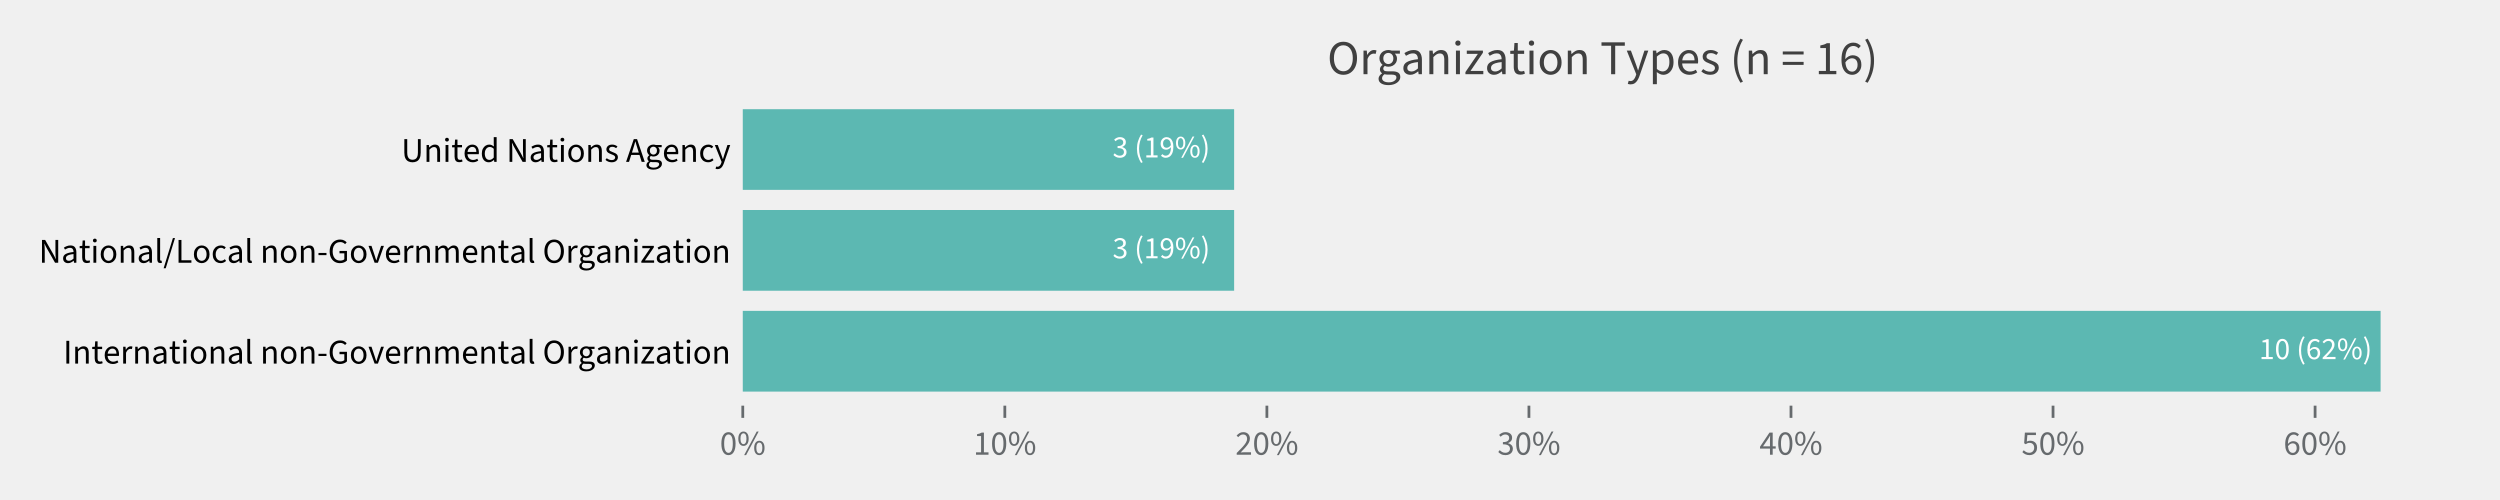
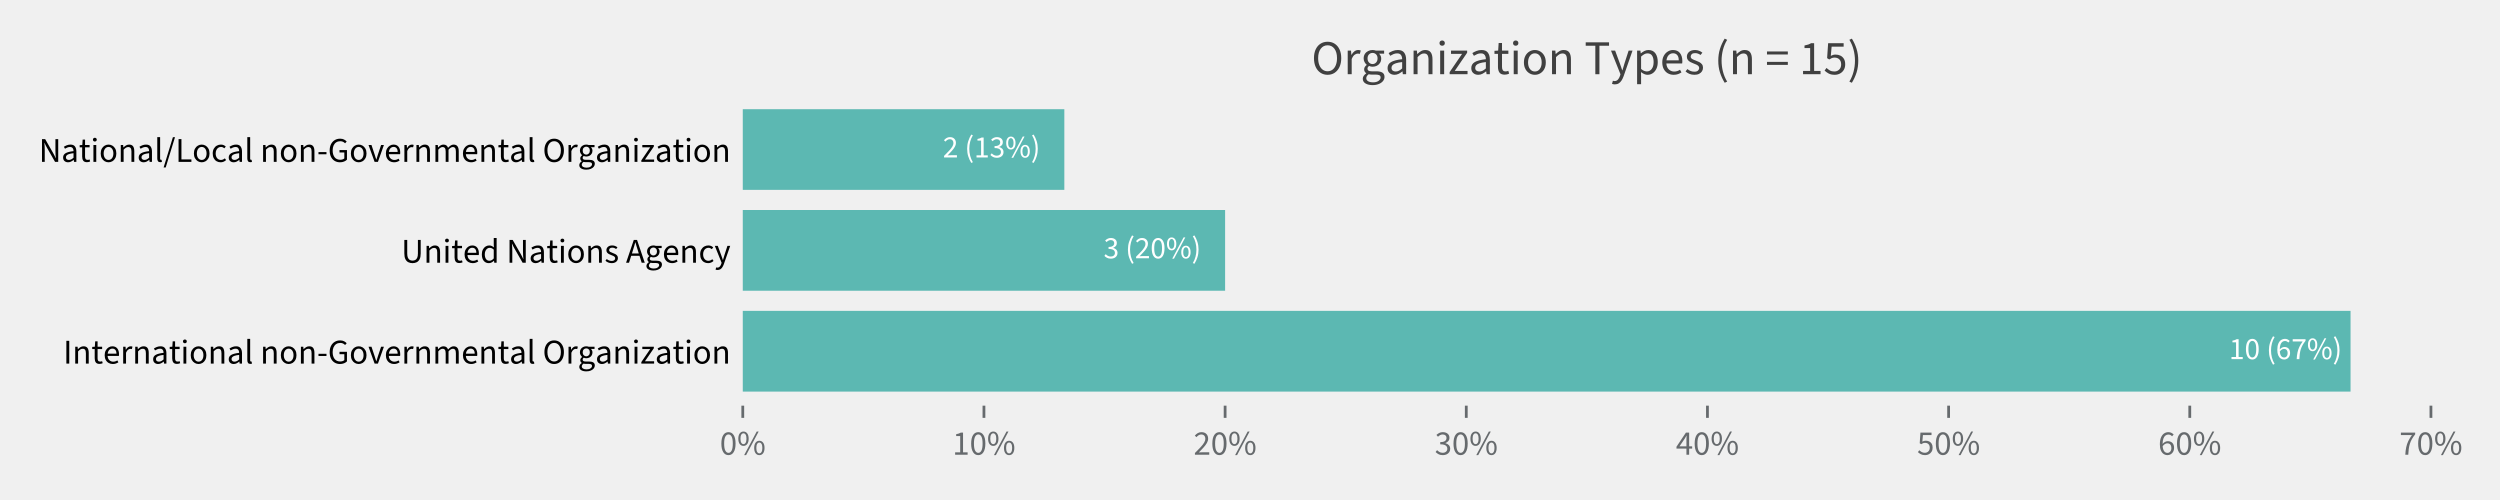
<svg xmlns="http://www.w3.org/2000/svg" xmlns:xlink="http://www.w3.org/1999/xlink" width="720pt" height="144pt" viewBox="0 0 720 144" version="1.1">
  <defs>
    <style type="text/css">*{stroke-linejoin: round; stroke-linecap: butt}</style>
  </defs>
  <g id="figure_1">
    <g id="patch_1">
      <path d="M 0 144  L 720 144  L 720 0  L 0 0  L 0 144  z " style="fill: none" />
    </g>
    <g id="axes_1">
      <g id="patch_2">
-         <path d="M 213.92 116.84  L 709.2 116.84  L 709.2 27.375  L 213.92 27.375  L 213.92 116.84  z " style="fill: none" />
+         <path d="M 213.92 116.84  L 700.11 116.84  L 700.11 27.375  L 213.92 27.375  L 213.92 116.84  z " style="fill: none" />
      </g>
      <g id="patch_3">
-         <path d="M 213.92 31.442  L 355.429 31.442  L 355.429 54.679  L 213.92 54.679  z " clip-path="url(#p16c969f33a)" style="fill: #5cb8b2" />
+         <path d="M 213.92 31.442  L 306.528 31.442  L 306.528 54.679  L 213.92 54.679  z " clip-path="url(#pbee7201703)" style="fill: #5cb8b2" />
      </g>
      <g id="patch_4">
-         <path d="M 213.92 60.489  L 355.429 60.489  L 355.429 83.726  L 213.92 83.726  z " clip-path="url(#p16c969f33a)" style="fill: #5cb8b2" />
+         <path d="M 213.92 60.489  L 352.831 60.489  L 352.831 83.726  L 213.92 83.726  z " clip-path="url(#pbee7201703)" style="fill: #5cb8b2" />
      </g>
      <g id="patch_5">
-         <path d="M 213.92 89.536  L 685.615 89.536  L 685.615 112.773  L 213.92 112.773  z " clip-path="url(#p16c969f33a)" style="fill: #5cb8b2" />
+         <path d="M 213.92 89.536  L 676.958 89.536  L 676.958 112.773  L 213.92 112.773  z " clip-path="url(#pbee7201703)" style="fill: #5cb8b2" />
      </g>
      <g id="matplotlib.axis_1">
        <g id="xtick_1">
          <g id="line2d_1">
            <defs>
-               <path id="md261f509ed" d="M 0 0  L 0 3.5  " style="stroke: #666a6d; stroke-width: 0.8" />
+               <path id="m6c5432ff3a" d="M 0 0  L 0 3.5  " style="stroke: #666a6d; stroke-width: 0.8" />
            </defs>
            <g>
-               <use xlink:href="#md261f509ed" x="213.92" y="116.84" style="fill: #666a6d; stroke: #666a6d; stroke-width: 0.8" />
+               <use xlink:href="#m6c5432ff3a" x="213.92" y="116.84" style="fill: #666a6d; stroke: #666a6d; stroke-width: 0.8" />
            </g>
          </g>
          <g id="text_1">
            <g style="fill: #666a6d" transform="translate(207.3145 130.9603) scale(0.1 -0.1)">
              <defs>
                <path id="SourceSans3-Regular-30" d="M 1594 -77  Q 979 -77 630 476  Q 282 1030 282 2054  Q 282 3085 630 3622  Q 979 4160 1594 4160  Q 2202 4160 2550 3622  Q 2899 3085 2899 2054  Q 2899 1030 2550 476  Q 2202 -77 1594 -77  z M 1594 346  Q 1952 346 2169 752  Q 2387 1158 2387 2054  Q 2387 2950 2169 3344  Q 1952 3738 1594 3738  Q 1235 3738 1014 3344  Q 794 2950 794 2054  Q 794 1158 1014 752  Q 1235 346 1594 346  z " transform="scale(0.015625)" />
                <path id="SourceSans3-Regular-25" d="M 1178 1625  Q 749 1625 486 1970  Q 224 2316 224 2956  Q 224 3584 486 3929  Q 749 4275 1178 4275  Q 1606 4275 1868 3929  Q 2131 3584 2131 2956  Q 2131 2316 1868 1970  Q 1606 1625 1178 1625  z M 1178 1952  Q 1421 1952 1574 2204  Q 1728 2457 1728 2956  Q 1728 3456 1574 3702  Q 1421 3948 1178 3948  Q 928 3948 774 3702  Q 621 3456 621 2956  Q 621 2457 774 2204  Q 928 1952 1178 1952  z M 1299 -77  L 3616 4275  L 3974 4275  L 1658 -77  L 1299 -77  z M 4102 -77  Q 3674 -77 3411 268  Q 3149 614 3149 1254  Q 3149 1882 3411 2227  Q 3674 2573 4102 2573  Q 4531 2573 4793 2227  Q 5056 1882 5056 1254  Q 5056 614 4793 268  Q 4531 -77 4102 -77  z M 4102 250  Q 4346 250 4499 502  Q 4653 755 4653 1254  Q 4653 1754 4499 2000  Q 4346 2246 4102 2246  Q 3853 2246 3699 2000  Q 3546 1754 3546 1254  Q 3546 755 3699 502  Q 3853 250 4102 250  z " transform="scale(0.015625)" />
              </defs>
              <use xlink:href="#SourceSans3-Regular-30" />
              <use xlink:href="#SourceSans3-Regular-25" transform="translate(49.7 0)" />
            </g>
          </g>
        </g>
        <g id="xtick_2">
          <g id="line2d_2">
            <g>
-               <use xlink:href="#md261f509ed" x="289.391" y="116.84" style="fill: #666a6d; stroke: #666a6d; stroke-width: 0.8" />
+               <use xlink:href="#m6c5432ff3a" x="283.376" y="116.84" style="fill: #666a6d; stroke: #666a6d; stroke-width: 0.8" />
            </g>
          </g>
          <g id="text_2">
-             <g style="fill: #666a6d" transform="translate(280.3006 130.9603) scale(0.1 -0.1)">
+             <g style="fill: #666a6d" transform="translate(274.2851 130.9603) scale(0.1 -0.1)">
              <defs>
                <path id="SourceSans3-Regular-31" d="M 506 0  L 506 435  L 1440 435  L 1440 3443  L 698 3443  L 698 3782  Q 979 3834 1187 3907  Q 1395 3981 1562 4083  L 1965 4083  L 1965 435  L 2810 435  L 2810 0  L 506 0  z " transform="scale(0.015625)" />
              </defs>
              <use xlink:href="#SourceSans3-Regular-31" />
              <use xlink:href="#SourceSans3-Regular-30" transform="translate(49.7 0)" />
              <use xlink:href="#SourceSans3-Regular-25" transform="translate(99.39999 0)" />
            </g>
          </g>
        </g>
        <g id="xtick_3">
          <g id="line2d_3">
            <g>
-               <use xlink:href="#md261f509ed" x="364.862" y="116.84" style="fill: #666a6d; stroke: #666a6d; stroke-width: 0.8" />
+               <use xlink:href="#m6c5432ff3a" x="352.831" y="116.84" style="fill: #666a6d; stroke: #666a6d; stroke-width: 0.8" />
            </g>
          </g>
          <g id="text_3">
-             <g style="fill: #666a6d" transform="translate(355.7719 130.9603) scale(0.1 -0.1)">
+             <g style="fill: #666a6d" transform="translate(343.7408 130.9603) scale(0.1 -0.1)">
              <defs>
                <path id="SourceSans3-Regular-32" d="M 256 0  L 256 320  Q 870 922 1299 1386  Q 1728 1850 1952 2227  Q 2176 2605 2176 2931  Q 2176 3283 1984 3507  Q 1792 3731 1402 3731  Q 1146 3731 928 3587  Q 710 3443 531 3238  L 237 3526  Q 493 3814 784 3987  Q 1075 4160 1466 4160  Q 2035 4160 2361 3830  Q 2688 3501 2688 2963  Q 2688 2566 2467 2176  Q 2246 1786 1862 1357  Q 1478 928 979 416  Q 1146 429 1325 441  Q 1504 454 1664 454  L 2893 454  L 2893 0  L 256 0  z " transform="scale(0.015625)" />
              </defs>
              <use xlink:href="#SourceSans3-Regular-32" />
              <use xlink:href="#SourceSans3-Regular-30" transform="translate(49.7 0)" />
              <use xlink:href="#SourceSans3-Regular-25" transform="translate(99.39999 0)" />
            </g>
          </g>
        </g>
        <g id="xtick_4">
          <g id="line2d_4">
            <g>
-               <use xlink:href="#md261f509ed" x="440.334" y="116.84" style="fill: #666a6d; stroke: #666a6d; stroke-width: 0.8" />
+               <use xlink:href="#m6c5432ff3a" x="422.287" y="116.84" style="fill: #666a6d; stroke: #666a6d; stroke-width: 0.8" />
            </g>
          </g>
          <g id="text_4">
-             <g style="fill: #666a6d" transform="translate(431.2431 130.9603) scale(0.1 -0.1)">
+             <g style="fill: #666a6d" transform="translate(413.1965 130.9603) scale(0.1 -0.1)">
              <defs>
                <path id="SourceSans3-Regular-33" d="M 1510 -77  Q 1024 -77 697 99  Q 371 275 166 499  L 435 845  Q 621 653 870 505  Q 1120 358 1478 358  Q 1850 358 2086 563  Q 2323 768 2323 1107  Q 2323 1350 2198 1532  Q 2074 1715 1789 1817  Q 1504 1920 1018 1920  L 1018 2323  Q 1453 2323 1705 2425  Q 1958 2528 2067 2701  Q 2176 2874 2176 3085  Q 2176 3386 1987 3558  Q 1798 3731 1472 3731  Q 1216 3731 1001 3616  Q 787 3501 602 3315  L 320 3648  Q 557 3872 845 4016  Q 1133 4160 1491 4160  Q 2022 4160 2368 3888  Q 2714 3616 2714 3123  Q 2714 2752 2509 2515  Q 2304 2278 1971 2150  L 1971 2125  Q 2342 2042 2598 1776  Q 2854 1510 2854 1088  Q 2854 730 2675 467  Q 2496 205 2192 64  Q 1888 -77 1510 -77  z " transform="scale(0.015625)" />
              </defs>
              <use xlink:href="#SourceSans3-Regular-33" />
              <use xlink:href="#SourceSans3-Regular-30" transform="translate(49.7 0)" />
              <use xlink:href="#SourceSans3-Regular-25" transform="translate(99.39999 0)" />
            </g>
          </g>
        </g>
        <g id="xtick_5">
          <g id="line2d_5">
            <g>
-               <use xlink:href="#md261f509ed" x="515.805" y="116.84" style="fill: #666a6d; stroke: #666a6d; stroke-width: 0.8" />
+               <use xlink:href="#m6c5432ff3a" x="491.743" y="116.84" style="fill: #666a6d; stroke: #666a6d; stroke-width: 0.8" />
            </g>
          </g>
          <g id="text_5">
-             <g style="fill: #666a6d" transform="translate(506.7143 130.9603) scale(0.1 -0.1)">
+             <g style="fill: #666a6d" transform="translate(482.6522 130.9603) scale(0.1 -0.1)">
              <defs>
                <path id="SourceSans3-Regular-34" d="M 666 1549  L 1946 1549  L 1946 2733  Q 1946 2899 1958 3129  Q 1971 3360 1978 3520  L 1952 3520  Q 1875 3373 1792 3232  Q 1709 3091 1619 2944  L 666 1549  z M 1946 0  L 1946 1126  L 109 1126  L 109 1472  L 1856 4083  L 2445 4083  L 2445 1549  L 3002 1549  L 3002 1126  L 2445 1126  L 2445 0  L 1946 0  z " transform="scale(0.015625)" />
              </defs>
              <use xlink:href="#SourceSans3-Regular-34" />
              <use xlink:href="#SourceSans3-Regular-30" transform="translate(49.7 0)" />
              <use xlink:href="#SourceSans3-Regular-25" transform="translate(99.39999 0)" />
            </g>
          </g>
        </g>
        <g id="xtick_6">
          <g id="line2d_6">
            <g>
-               <use xlink:href="#md261f509ed" x="591.276" y="116.84" style="fill: #666a6d; stroke: #666a6d; stroke-width: 0.8" />
+               <use xlink:href="#m6c5432ff3a" x="561.199" y="116.84" style="fill: #666a6d; stroke: #666a6d; stroke-width: 0.8" />
            </g>
          </g>
          <g id="text_6">
-             <g style="fill: #666a6d" transform="translate(582.1856 130.9603) scale(0.1 -0.1)">
+             <g style="fill: #666a6d" transform="translate(552.1079 130.9603) scale(0.1 -0.1)">
              <defs>
                <path id="SourceSans3-Regular-35" d="M 1498 -77  Q 1011 -77 691 96  Q 371 269 160 480  L 416 826  Q 602 646 845 502  Q 1088 358 1446 358  Q 1824 358 2083 611  Q 2342 864 2342 1293  Q 2342 1715 2105 1952  Q 1869 2189 1472 2189  Q 1261 2189 1110 2125  Q 960 2061 774 1939  L 493 2118  L 627 4083  L 2669 4083  L 2669 3629  L 1088 3629  L 979 2419  Q 1126 2496 1273 2541  Q 1421 2586 1606 2586  Q 1958 2586 2243 2448  Q 2528 2310 2701 2028  Q 2874 1747 2874 1306  Q 2874 864 2678 553  Q 2483 243 2169 83  Q 1856 -77 1498 -77  z " transform="scale(0.015625)" />
              </defs>
              <use xlink:href="#SourceSans3-Regular-35" />
              <use xlink:href="#SourceSans3-Regular-30" transform="translate(49.7 0)" />
              <use xlink:href="#SourceSans3-Regular-25" transform="translate(99.39999 0)" />
            </g>
          </g>
        </g>
        <g id="xtick_7">
          <g id="line2d_7">
            <g>
-               <use xlink:href="#md261f509ed" x="666.747" y="116.84" style="fill: #666a6d; stroke: #666a6d; stroke-width: 0.8" />
+               <use xlink:href="#m6c5432ff3a" x="630.654" y="116.84" style="fill: #666a6d; stroke: #666a6d; stroke-width: 0.8" />
            </g>
          </g>
          <g id="text_7">
-             <g style="fill: #666a6d" transform="translate(657.6568 130.9603) scale(0.1 -0.1)">
+             <g style="fill: #666a6d" transform="translate(621.5637 130.9603) scale(0.1 -0.1)">
              <defs>
                <path id="SourceSans3-Regular-36" d="M 1670 2099  Q 1472 2099 1241 1971  Q 1011 1843 819 1562  Q 870 966 1097 652  Q 1325 339 1715 339  Q 2016 339 2221 585  Q 2426 832 2426 1235  Q 2426 1632 2237 1865  Q 2048 2099 1670 2099  z M 1715 -77  Q 1318 -77 998 140  Q 678 358 492 796  Q 307 1235 307 1888  Q 307 2707 528 3206  Q 749 3706 1104 3933  Q 1459 4160 1862 4160  Q 2195 4160 2435 4035  Q 2675 3910 2848 3725  L 2554 3398  Q 2432 3546 2253 3632  Q 2074 3718 1882 3718  Q 1594 3718 1357 3555  Q 1120 3392 969 3011  Q 819 2630 806 1984  Q 998 2221 1254 2358  Q 1510 2496 1760 2496  Q 2291 2496 2608 2179  Q 2925 1862 2925 1235  Q 2925 845 2758 550  Q 2592 256 2320 89  Q 2048 -77 1715 -77  z " transform="scale(0.015625)" />
              </defs>
              <use xlink:href="#SourceSans3-Regular-36" />
+               <use xlink:href="#SourceSans3-Regular-30" transform="translate(49.7 0)" />
+               <use xlink:href="#SourceSans3-Regular-25" transform="translate(99.39999 0)" />
+             </g>
+           </g>
+         </g>
+         <g id="xtick_8">
+           <g id="line2d_8">
+             <g>
+               <use xlink:href="#m6c5432ff3a" x="700.11" y="116.84" style="fill: #666a6d; stroke: #666a6d; stroke-width: 0.8" />
+             </g>
+           </g>
+           <g id="text_8">
+             <g style="fill: #666a6d" transform="translate(691.0194 130.9603) scale(0.1 -0.1)">
+               <defs>
+                 <path id="SourceSans3-Regular-37" d="M 1094 0  Q 1133 768 1261 1376  Q 1389 1984 1648 2525  Q 1907 3066 2323 3629  L 282 3629  L 282 4083  L 2912 4083  L 2912 3757  Q 2541 3290 2304 2867  Q 2067 2445 1932 2009  Q 1798 1574 1731 1084  Q 1664 595 1638 0  L 1094 0  z " transform="scale(0.015625)" />
+               </defs>
+               <use xlink:href="#SourceSans3-Regular-37" />
              <use xlink:href="#SourceSans3-Regular-30" transform="translate(49.7 0)" />
              <use xlink:href="#SourceSans3-Regular-25" transform="translate(99.39999 0)" />
            </g>
          </g>
        </g>
      </g>
      <g id="matplotlib.axis_2">
        <g id="ytick_1">
-           <g id="line2d_8" />
-           <g id="text_8">
-             <g transform="translate(115.5794 46.62058) scale(0.1 -0.1)">
-               <defs>
-                 <path id="SourceSans3-Regular-55" d="M 2067 -77  Q 1638 -77 1296 92  Q 954 262 755 652  Q 557 1043 557 1709  L 557 4198  L 1088 4198  L 1088 1696  Q 1088 1203 1219 915  Q 1350 627 1571 508  Q 1792 390 2067 390  Q 2349 390 2573 508  Q 2797 627 2928 915  Q 3059 1203 3059 1696  L 3059 4198  L 3571 4198  L 3571 1709  Q 3571 1043 3372 652  Q 3174 262 2835 92  Q 2496 -77 2067 -77  z " transform="scale(0.015625)" />
-                 <path id="SourceSans3-Regular-6e" d="M 525 0  L 525 3110  L 960 3110  L 1005 2662  L 1024 2662  Q 1248 2886 1497 3036  Q 1747 3187 2067 3187  Q 2560 3187 2787 2876  Q 3014 2566 3014 1971  L 3014 0  L 2490 0  L 2490 1901  Q 2490 2336 2349 2534  Q 2208 2733 1901 2733  Q 1664 2733 1475 2611  Q 1286 2490 1050 2253  L 1050 0  L 525 0  z " transform="scale(0.015625)" />
-                 <path id="SourceSans3-Regular-69" d="M 525 0  L 525 3110  L 1050 3110  L 1050 0  L 525 0  z M 787 3750  Q 634 3750 534 3843  Q 435 3936 435 4096  Q 435 4250 534 4346  Q 634 4442 787 4442  Q 941 4442 1040 4346  Q 1139 4250 1139 4096  Q 1139 3936 1040 3843  Q 941 3750 787 3750  z " transform="scale(0.015625)" />
-                 <path id="SourceSans3-Regular-74" d="M 1504 -58  Q 1005 -58 809 227  Q 614 512 614 979  L 614 2682  L 154 2682  L 154 3078  L 640 3110  L 704 4109  L 1146 4109  L 1146 3110  L 1984 3110  L 1984 2682  L 1146 2682  L 1146 966  Q 1146 685 1251 528  Q 1357 371 1626 371  Q 1709 371 1798 387  Q 1888 403 1978 448  L 2086 77  Q 1965 13 1814 -22  Q 1664 -58 1504 -58  z " transform="scale(0.015625)" />
-                 <path id="SourceSans3-Regular-65" d="M 1702 2758  Q 1510 2758 1328 2665  Q 1146 2573 1014 2368  Q 883 2163 838 1830  L 2458 1830  Q 2458 2285 2259 2521  Q 2061 2758 1702 2758  z M 1786 -77  Q 1370 -77 1027 115  Q 685 307 486 675  Q 288 1043 288 1555  Q 288 2061 489 2425  Q 691 2790 1014 2988  Q 1338 3187 1696 3187  Q 2298 3187 2614 2790  Q 2931 2394 2931 1728  Q 2931 1645 2924 1568  Q 2918 1491 2906 1414  L 826 1414  Q 864 890 1161 621  Q 1459 352 1850 352  Q 2074 352 2269 416  Q 2464 480 2624 589  L 2816 243  Q 2611 102 2358 12  Q 2106 -77 1786 -77  z " transform="scale(0.015625)" />
-                 <path id="SourceSans3-Regular-64" d="M 1587 -77  Q 1005 -77 653 348  Q 301 774 301 1549  Q 301 2054 489 2422  Q 678 2790 988 2988  Q 1299 3187 1651 3187  Q 1920 3187 2118 3091  Q 2317 2995 2522 2829  L 2496 3360  L 2496 4557  L 3027 4557  L 3027 0  L 2592 0  L 2547 365  L 2528 365  Q 2349 186 2105 54  Q 1862 -77 1587 -77  z M 1702 365  Q 2112 365 2496 794  L 2496 2419  Q 2298 2598 2115 2672  Q 1933 2746 1741 2746  Q 1491 2746 1289 2595  Q 1088 2445 966 2179  Q 845 1914 845 1555  Q 845 998 1069 681  Q 1293 365 1702 365  z " transform="scale(0.015625)" />
-                 <path id="SourceSans3-Regular-20" transform="scale(0.015625)" />
+           <g id="line2d_9" />
+           <g id="text_9">
+             <g transform="translate(11.195 46.62058) scale(0.1 -0.1)">
+               <defs>
                <path id="SourceSans3-Regular-4e" d="M 576 0  L 576 4198  L 1158 4198  L 2650 1587  Q 2771 1376 2883 1145  Q 2995 915 3098 685  L 3123 685  Q 3098 1011 3075 1350  Q 3053 1690 3053 2016  L 3053 4198  L 3565 4198  L 3565 0  L 2982 0  L 1491 2611  Q 1370 2822 1254 3052  Q 1139 3283 1037 3514  L 1011 3514  Q 1043 3200 1062 2867  Q 1082 2534 1082 2195  L 1082 0  L 576 0  z " transform="scale(0.015625)" />
                <path id="SourceSans3-Regular-61" d="M 1242 -77  Q 851 -77 588 153  Q 326 384 326 806  Q 326 1331 787 1600  Q 1248 1869 2246 1978  Q 2246 2176 2188 2349  Q 2131 2522 1993 2634  Q 1856 2746 1600 2746  Q 1331 2746 1094 2643  Q 858 2541 672 2426  L 467 2784  Q 685 2931 1001 3059  Q 1318 3187 1690 3187  Q 2259 3187 2515 2838  Q 2771 2490 2771 1907  L 2771 0  L 2336 0  L 2291 371  L 2272 371  Q 2042 186 1789 54  Q 1536 -77 1242 -77  z M 1389 358  Q 1613 358 1817 460  Q 2022 563 2246 762  L 2246 1600  Q 1722 1542 1414 1440  Q 1107 1338 976 1190  Q 845 1043 845 838  Q 845 582 1005 470  Q 1165 358 1389 358  z " transform="scale(0.015625)" />
+                 <path id="SourceSans3-Regular-74" d="M 1504 -58  Q 1005 -58 809 227  Q 614 512 614 979  L 614 2682  L 154 2682  L 154 3078  L 640 3110  L 704 4109  L 1146 4109  L 1146 3110  L 1984 3110  L 1984 2682  L 1146 2682  L 1146 966  Q 1146 685 1251 528  Q 1357 371 1626 371  Q 1709 371 1798 387  Q 1888 403 1978 448  L 2086 77  Q 1965 13 1814 -22  Q 1664 -58 1504 -58  z " transform="scale(0.015625)" />
+                 <path id="SourceSans3-Regular-69" d="M 525 0  L 525 3110  L 1050 3110  L 1050 0  L 525 0  z M 787 3750  Q 634 3750 534 3843  Q 435 3936 435 4096  Q 435 4250 534 4346  Q 634 4442 787 4442  Q 941 4442 1040 4346  Q 1139 4250 1139 4096  Q 1139 3936 1040 3843  Q 941 3750 787 3750  z " transform="scale(0.015625)" />
                <path id="SourceSans3-Regular-6f" d="M 1734 -77  Q 1357 -77 1027 115  Q 698 307 496 672  Q 294 1037 294 1549  Q 294 2074 496 2438  Q 698 2803 1027 2995  Q 1357 3187 1734 3187  Q 2118 3187 2444 2995  Q 2771 2803 2972 2438  Q 3174 2074 3174 1549  Q 3174 1037 2972 672  Q 2771 307 2444 115  Q 2118 -77 1734 -77  z M 1734 358  Q 2138 358 2384 688  Q 2630 1018 2630 1549  Q 2630 2086 2384 2419  Q 2138 2752 1734 2752  Q 1338 2752 1088 2419  Q 838 2086 838 1549  Q 838 1018 1088 688  Q 1338 358 1734 358  z " transform="scale(0.015625)" />
-                 <path id="SourceSans3-Regular-73" d="M 1338 -77  Q 998 -77 697 41  Q 397 160 179 371  L 422 678  Q 627 512 848 422  Q 1069 333 1357 333  Q 1664 333 1817 477  Q 1971 621 1971 819  Q 1971 979 1868 1084  Q 1766 1190 1606 1264  Q 1446 1338 1267 1402  Q 1037 1485 825 1597  Q 614 1709 483 1878  Q 352 2048 352 2304  Q 352 2682 637 2934  Q 922 3187 1427 3187  Q 1715 3187 1964 3088  Q 2214 2989 2394 2835  L 2150 2534  Q 1990 2650 1814 2714  Q 1638 2778 1427 2778  Q 1133 2778 995 2643  Q 858 2509 858 2330  Q 858 2118 1043 2009  Q 1229 1901 1517 1798  Q 1760 1715 1981 1600  Q 2202 1485 2339 1309  Q 2477 1133 2477 851  Q 2477 602 2345 390  Q 2214 179 1961 51  Q 1709 -77 1338 -77  z " transform="scale(0.015625)" />
-                 <path id="SourceSans3-Regular-41" d="M 1299 2349  L 1101 1709  L 2362 1709  L 2163 2349  Q 2048 2701 1945 3049  Q 1843 3398 1741 3763  L 1715 3763  Q 1619 3398 1516 3049  Q 1414 2701 1299 2349  z M 19 0  L 1440 4198  L 2042 4198  L 3462 0  L 2893 0  L 2496 1280  L 966 1280  L 563 0  L 19 0  z " transform="scale(0.015625)" />
-                 <path id="SourceSans3-Regular-67" d="M 1574 -1434  Q 1005 -1434 646 -1216  Q 288 -998 288 -595  Q 288 -397 409 -214  Q 531 -32 742 109  L 742 134  Q 627 205 547 333  Q 467 461 467 640  Q 467 838 576 985  Q 685 1133 806 1216  L 806 1242  Q 653 1370 528 1587  Q 403 1805 403 2080  Q 403 2419 563 2668  Q 723 2918 992 3052  Q 1261 3187 1574 3187  Q 1702 3187 1817 3164  Q 1933 3142 2016 3110  L 3098 3110  L 3098 2707  L 2451 2707  L 2451 2682  Q 2560 2579 2637 2425  Q 2714 2272 2714 2061  Q 2714 1734 2560 1491  Q 2406 1248 2150 1117  Q 1894 986 1574 986  Q 1325 986 1107 1094  Q 1024 1024 966 937  Q 909 851 909 723  Q 909 576 1027 480  Q 1146 384 1459 384  L 2061 384  Q 2605 384 2877 208  Q 3149 32 3149 -358  Q 3149 -646 2957 -889  Q 2765 -1133 2413 -1283  Q 2061 -1434 1574 -1434  z M 1574 1338  Q 1843 1338 2038 1539  Q 2234 1741 2234 2080  Q 2234 2419 2042 2611  Q 1850 2803 1574 2803  Q 1299 2803 1107 2611  Q 915 2419 915 2080  Q 915 1741 1110 1539  Q 1306 1338 1574 1338  z M 1651 -1069  Q 2099 -1069 2368 -873  Q 2637 -678 2637 -435  Q 2637 -218 2473 -134  Q 2310 -51 2010 -51  L 1472 -51  Q 1382 -51 1276 -38  Q 1171 -26 1069 0  Q 902 -122 825 -256  Q 749 -390 749 -525  Q 749 -774 989 -921  Q 1229 -1069 1651 -1069  z " transform="scale(0.015625)" />
-                 <path id="SourceSans3-Regular-63" d="M 1760 -77  Q 1344 -77 1011 115  Q 678 307 486 672  Q 294 1037 294 1549  Q 294 2074 502 2438  Q 710 2803 1052 2995  Q 1395 3187 1792 3187  Q 2099 3187 2320 3084  Q 2541 2982 2701 2822  L 2438 2502  Q 2317 2611 2166 2681  Q 2016 2752 1811 2752  Q 1536 2752 1315 2601  Q 1094 2451 966 2179  Q 838 1907 838 1549  Q 838 1018 1107 688  Q 1376 358 1805 358  Q 2016 358 2201 441  Q 2387 525 2528 653  L 2758 333  Q 2566 147 2313 35  Q 2061 -77 1760 -77  z " transform="scale(0.015625)" />
-                 <path id="SourceSans3-Regular-79" d="M 576 -1338  Q 474 -1338 381 -1318  Q 288 -1299 211 -1274  L 326 -864  Q 442 -902 550 -902  Q 813 -902 985 -713  Q 1158 -525 1254 -237  L 1325 -6  L 77 3110  L 621 3110  L 1254 1389  Q 1325 1190 1405 960  Q 1485 730 1555 512  L 1581 512  Q 1651 723 1715 953  Q 1779 1184 1843 1389  L 2400 3110  L 2912 3110  L 1741 -256  Q 1632 -563 1481 -806  Q 1331 -1050 1110 -1194  Q 890 -1338 576 -1338  z " transform="scale(0.015625)" />
-               </defs>
-               <use xlink:href="#SourceSans3-Regular-55" />
-               <use xlink:href="#SourceSans3-Regular-6e" transform="translate(64.49998 0)" />
-               <use xlink:href="#SourceSans3-Regular-69" transform="translate(119.2 0)" />
-               <use xlink:href="#SourceSans3-Regular-74" transform="translate(143.8 0)" />
-               <use xlink:href="#SourceSans3-Regular-65" transform="translate(177.6 0)" />
-               <use xlink:href="#SourceSans3-Regular-64" transform="translate(227.2 0)" />
-               <use xlink:href="#SourceSans3-Regular-20" transform="translate(282.6999 0)" />
-               <use xlink:href="#SourceSans3-Regular-4e" transform="translate(302.6999 0)" />
-               <use xlink:href="#SourceSans3-Regular-61" transform="translate(367.3999 0)" />
-               <use xlink:href="#SourceSans3-Regular-74" transform="translate(417.7999 0)" />
-               <use xlink:href="#SourceSans3-Regular-69" transform="translate(451.5999 0)" />
-               <use xlink:href="#SourceSans3-Regular-6f" transform="translate(476.1999 0)" />
-               <use xlink:href="#SourceSans3-Regular-6e" transform="translate(530.3999 0)" />
-               <use xlink:href="#SourceSans3-Regular-73" transform="translate(585.0999 0)" />
-               <use xlink:href="#SourceSans3-Regular-20" transform="translate(626.9999 0)" />
-               <use xlink:href="#SourceSans3-Regular-41" transform="translate(646.9999 0)" />
-               <use xlink:href="#SourceSans3-Regular-67" transform="translate(701.3999 0)" />
-               <use xlink:href="#SourceSans3-Regular-65" transform="translate(751.7998 0)" />
-               <use xlink:href="#SourceSans3-Regular-6e" transform="translate(801.3998 0)" />
-               <use xlink:href="#SourceSans3-Regular-63" transform="translate(856.0998 0)" />
-               <use xlink:href="#SourceSans3-Regular-79" transform="translate(901.6998 0)" />
-             </g>
-           </g>
-         </g>
-         <g id="ytick_2">
-           <g id="line2d_9" />
-           <g id="text_9">
-             <g transform="translate(11.195 75.66766) scale(0.1 -0.1)">
-               <defs>
+                 <path id="SourceSans3-Regular-6e" d="M 525 0  L 525 3110  L 960 3110  L 1005 2662  L 1024 2662  Q 1248 2886 1497 3036  Q 1747 3187 2067 3187  Q 2560 3187 2787 2876  Q 3014 2566 3014 1971  L 3014 0  L 2490 0  L 2490 1901  Q 2490 2336 2349 2534  Q 2208 2733 1901 2733  Q 1664 2733 1475 2611  Q 1286 2490 1050 2253  L 1050 0  L 525 0  z " transform="scale(0.015625)" />
                <path id="SourceSans3-Regular-6c" d="M 1082 -58  Q 787 -58 656 124  Q 525 307 525 640  L 525 4557  L 1050 4557  L 1050 602  Q 1050 480 1094 429  Q 1139 378 1203 378  Q 1229 378 1251 381  Q 1274 384 1312 390  L 1382 -6  Q 1267 -58 1082 -58  z " transform="scale(0.015625)" />
                <path id="SourceSans3-Regular-2f" d="M 64 -1024  L 1773 4544  L 2157 4544  L 448 -1024  L 64 -1024  z " transform="scale(0.015625)" />
                <path id="SourceSans3-Regular-4c" d="M 576 0  L 576 4198  L 1107 4198  L 1107 454  L 2944 454  L 2944 0  L 576 0  z " transform="scale(0.015625)" />
+                 <path id="SourceSans3-Regular-63" d="M 1760 -77  Q 1344 -77 1011 115  Q 678 307 486 672  Q 294 1037 294 1549  Q 294 2074 502 2438  Q 710 2803 1052 2995  Q 1395 3187 1792 3187  Q 2099 3187 2320 3084  Q 2541 2982 2701 2822  L 2438 2502  Q 2317 2611 2166 2681  Q 2016 2752 1811 2752  Q 1536 2752 1315 2601  Q 1094 2451 966 2179  Q 838 1907 838 1549  Q 838 1018 1107 688  Q 1376 358 1805 358  Q 2016 358 2201 441  Q 2387 525 2528 653  L 2758 333  Q 2566 147 2313 35  Q 2061 -77 1760 -77  z " transform="scale(0.015625)" />
+                 <path id="SourceSans3-Regular-20" transform="scale(0.015625)" />
                <path id="SourceSans3-Regular-2d" d="M 262 1402  L 262 1805  L 1734 1805  L 1734 1402  L 262 1402  z " transform="scale(0.015625)" />
                <path id="SourceSans3-Regular-47" d="M 2227 -77  Q 1677 -77 1248 182  Q 819 442 576 928  Q 333 1414 333 2099  Q 333 2778 582 3264  Q 832 3750 1267 4012  Q 1702 4275 2259 4275  Q 2694 4275 2992 4115  Q 3290 3955 3469 3757  L 3174 3424  Q 3014 3590 2803 3699  Q 2592 3808 2272 3808  Q 1850 3808 1536 3600  Q 1222 3392 1052 3014  Q 883 2637 883 2112  Q 883 1318 1244 854  Q 1606 390 2278 390  Q 2502 390 2707 457  Q 2912 525 3034 640  L 3034 1734  L 2144 1734  L 2144 2176  L 3520 2176  L 3520 410  Q 3322 198 2986 60  Q 2650 -77 2227 -77  z " transform="scale(0.015625)" />
                <path id="SourceSans3-Regular-76" d="M 1197 0  L 77 3110  L 621 3110  L 1210 1344  Q 1280 1114 1353 883  Q 1427 653 1498 429  L 1523 429  Q 1594 653 1667 883  Q 1741 1114 1805 1344  L 2394 3110  L 2912 3110  L 1811 0  L 1197 0  z " transform="scale(0.015625)" />
+                 <path id="SourceSans3-Regular-65" d="M 1702 2758  Q 1510 2758 1328 2665  Q 1146 2573 1014 2368  Q 883 2163 838 1830  L 2458 1830  Q 2458 2285 2259 2521  Q 2061 2758 1702 2758  z M 1786 -77  Q 1370 -77 1027 115  Q 685 307 486 675  Q 288 1043 288 1555  Q 288 2061 489 2425  Q 691 2790 1014 2988  Q 1338 3187 1696 3187  Q 2298 3187 2614 2790  Q 2931 2394 2931 1728  Q 2931 1645 2924 1568  Q 2918 1491 2906 1414  L 826 1414  Q 864 890 1161 621  Q 1459 352 1850 352  Q 2074 352 2269 416  Q 2464 480 2624 589  L 2816 243  Q 2611 102 2358 12  Q 2106 -77 1786 -77  z " transform="scale(0.015625)" />
                <path id="SourceSans3-Regular-72" d="M 525 0  L 525 3110  L 960 3110  L 1005 2547  L 1024 2547  Q 1178 2842 1408 3014  Q 1638 3187 1907 3187  Q 2093 3187 2240 3123  L 2125 2675  Q 2054 2694 1993 2704  Q 1933 2714 1837 2714  Q 1638 2714 1424 2554  Q 1210 2394 1050 1997  L 1050 0  L 525 0  z " transform="scale(0.015625)" />
                <path id="SourceSans3-Regular-6d" d="M 525 0  L 525 3110  L 960 3110  L 1005 2662  L 1024 2662  Q 1229 2886 1472 3036  Q 1715 3187 1990 3187  Q 2349 3187 2550 3030  Q 2752 2874 2848 2592  Q 3091 2854 3340 3020  Q 3590 3187 3872 3187  Q 4352 3187 4585 2876  Q 4819 2566 4819 1971  L 4819 0  L 4294 0  L 4294 1901  Q 4294 2336 4153 2534  Q 4013 2733 3718 2733  Q 3373 2733 2938 2253  L 2938 0  L 2413 0  L 2413 1901  Q 2413 2336 2272 2534  Q 2131 2733 1830 2733  Q 1485 2733 1050 2253  L 1050 0  L 525 0  z " transform="scale(0.015625)" />
                <path id="SourceSans3-Regular-4f" d="M 2125 -77  Q 1600 -77 1193 192  Q 787 461 560 953  Q 333 1446 333 2118  Q 333 2790 560 3273  Q 787 3757 1193 4016  Q 1600 4275 2125 4275  Q 2656 4275 3059 4016  Q 3462 3757 3692 3273  Q 3923 2790 3923 2118  Q 3923 1446 3692 953  Q 3462 461 3059 192  Q 2656 -77 2125 -77  z M 2125 390  Q 2502 390 2780 604  Q 3059 819 3212 1206  Q 3366 1594 3366 2118  Q 3366 2899 3027 3353  Q 2688 3808 2125 3808  Q 1562 3808 1222 3353  Q 883 2899 883 2118  Q 883 1594 1036 1206  Q 1190 819 1472 604  Q 1754 390 2125 390  z " transform="scale(0.015625)" />
+                 <path id="SourceSans3-Regular-67" d="M 1574 -1434  Q 1005 -1434 646 -1216  Q 288 -998 288 -595  Q 288 -397 409 -214  Q 531 -32 742 109  L 742 134  Q 627 205 547 333  Q 467 461 467 640  Q 467 838 576 985  Q 685 1133 806 1216  L 806 1242  Q 653 1370 528 1587  Q 403 1805 403 2080  Q 403 2419 563 2668  Q 723 2918 992 3052  Q 1261 3187 1574 3187  Q 1702 3187 1817 3164  Q 1933 3142 2016 3110  L 3098 3110  L 3098 2707  L 2451 2707  L 2451 2682  Q 2560 2579 2637 2425  Q 2714 2272 2714 2061  Q 2714 1734 2560 1491  Q 2406 1248 2150 1117  Q 1894 986 1574 986  Q 1325 986 1107 1094  Q 1024 1024 966 937  Q 909 851 909 723  Q 909 576 1027 480  Q 1146 384 1459 384  L 2061 384  Q 2605 384 2877 208  Q 3149 32 3149 -358  Q 3149 -646 2957 -889  Q 2765 -1133 2413 -1283  Q 2061 -1434 1574 -1434  z M 1574 1338  Q 1843 1338 2038 1539  Q 2234 1741 2234 2080  Q 2234 2419 2042 2611  Q 1850 2803 1574 2803  Q 1299 2803 1107 2611  Q 915 2419 915 2080  Q 915 1741 1110 1539  Q 1306 1338 1574 1338  z M 1651 -1069  Q 2099 -1069 2368 -873  Q 2637 -678 2637 -435  Q 2637 -218 2473 -134  Q 2310 -51 2010 -51  L 1472 -51  Q 1382 -51 1276 -38  Q 1171 -26 1069 0  Q 902 -122 825 -256  Q 749 -390 749 -525  Q 749 -774 989 -921  Q 1229 -1069 1651 -1069  z " transform="scale(0.015625)" />
                <path id="SourceSans3-Regular-7a" d="M 198 0  L 198 282  L 1837 2682  L 378 2682  L 378 3110  L 2502 3110  L 2502 2829  L 864 429  L 2554 429  L 2554 0  L 198 0  z " transform="scale(0.015625)" />
              </defs>
              <use xlink:href="#SourceSans3-Regular-4e" />
              <use xlink:href="#SourceSans3-Regular-61" transform="translate(64.7 0)" />
              <use xlink:href="#SourceSans3-Regular-74" transform="translate(115.1 0)" />
              <use xlink:href="#SourceSans3-Regular-69" transform="translate(148.9 0)" />
              <use xlink:href="#SourceSans3-Regular-6f" transform="translate(173.5 0)" />
              <use xlink:href="#SourceSans3-Regular-6e" transform="translate(227.7 0)" />
              <use xlink:href="#SourceSans3-Regular-61" transform="translate(282.4 0)" />
              <use xlink:href="#SourceSans3-Regular-6c" transform="translate(332.8 0)" />
              <use xlink:href="#SourceSans3-Regular-2f" transform="translate(358.2999 0)" />
              <use xlink:href="#SourceSans3-Regular-4c" transform="translate(393.2999 0)" />
              <use xlink:href="#SourceSans3-Regular-6f" transform="translate(441.8999 0)" />
              <use xlink:href="#SourceSans3-Regular-63" transform="translate(496.0999 0)" />
              <use xlink:href="#SourceSans3-Regular-61" transform="translate(541.6999 0)" />
              <use xlink:href="#SourceSans3-Regular-6c" transform="translate(592.0999 0)" />
              <use xlink:href="#SourceSans3-Regular-20" transform="translate(617.5999 0)" />
              <use xlink:href="#SourceSans3-Regular-6e" transform="translate(637.5999 0)" />
              <use xlink:href="#SourceSans3-Regular-6f" transform="translate(692.2999 0)" />
              <use xlink:href="#SourceSans3-Regular-6e" transform="translate(746.4999 0)" />
              <use xlink:href="#SourceSans3-Regular-2d" transform="translate(801.1999 0)" />
              <use xlink:href="#SourceSans3-Regular-47" transform="translate(832.2998 0)" />
              <use xlink:href="#SourceSans3-Regular-6f" transform="translate(893.9998 0)" />
              <use xlink:href="#SourceSans3-Regular-76" transform="translate(948.1998 0)" />
              <use xlink:href="#SourceSans3-Regular-65" transform="translate(994.8998 0)" />
              <use xlink:href="#SourceSans3-Regular-72" transform="translate(1044.5 0)" />
              <use xlink:href="#SourceSans3-Regular-6e" transform="translate(1079.2 0)" />
              <use xlink:href="#SourceSans3-Regular-6d" transform="translate(1133.9 0)" />
              <use xlink:href="#SourceSans3-Regular-65" transform="translate(1216.8 0)" />
              <use xlink:href="#SourceSans3-Regular-6e" transform="translate(1266.4 0)" />
              <use xlink:href="#SourceSans3-Regular-74" transform="translate(1321.1 0)" />
              <use xlink:href="#SourceSans3-Regular-61" transform="translate(1354.9 0)" />
              <use xlink:href="#SourceSans3-Regular-6c" transform="translate(1405.3 0)" />
              <use xlink:href="#SourceSans3-Regular-20" transform="translate(1430.8 0)" />
              <use xlink:href="#SourceSans3-Regular-4f" transform="translate(1450.8 0)" />
              <use xlink:href="#SourceSans3-Regular-72" transform="translate(1517.2 0)" />
              <use xlink:href="#SourceSans3-Regular-67" transform="translate(1551.9 0)" />
              <use xlink:href="#SourceSans3-Regular-61" transform="translate(1602.3 0)" />
              <use xlink:href="#SourceSans3-Regular-6e" transform="translate(1652.7 0)" />
              <use xlink:href="#SourceSans3-Regular-69" transform="translate(1707.4 0)" />
              <use xlink:href="#SourceSans3-Regular-7a" transform="translate(1732 0)" />
              <use xlink:href="#SourceSans3-Regular-61" transform="translate(1774.5 0)" />
              <use xlink:href="#SourceSans3-Regular-74" transform="translate(1824.9 0)" />
              <use xlink:href="#SourceSans3-Regular-69" transform="translate(1858.7 0)" />
              <use xlink:href="#SourceSans3-Regular-6f" transform="translate(1883.3 0)" />
              <use xlink:href="#SourceSans3-Regular-6e" transform="translate(1937.5 0)" />
            </g>
          </g>
        </g>
-         <g id="ytick_3">
+         <g id="ytick_2">
          <g id="line2d_10" />
          <g id="text_10">
+             <g transform="translate(115.5794 75.66766) scale(0.1 -0.1)">
+               <defs>
+                 <path id="SourceSans3-Regular-55" d="M 2067 -77  Q 1638 -77 1296 92  Q 954 262 755 652  Q 557 1043 557 1709  L 557 4198  L 1088 4198  L 1088 1696  Q 1088 1203 1219 915  Q 1350 627 1571 508  Q 1792 390 2067 390  Q 2349 390 2573 508  Q 2797 627 2928 915  Q 3059 1203 3059 1696  L 3059 4198  L 3571 4198  L 3571 1709  Q 3571 1043 3372 652  Q 3174 262 2835 92  Q 2496 -77 2067 -77  z " transform="scale(0.015625)" />
+                 <path id="SourceSans3-Regular-64" d="M 1587 -77  Q 1005 -77 653 348  Q 301 774 301 1549  Q 301 2054 489 2422  Q 678 2790 988 2988  Q 1299 3187 1651 3187  Q 1920 3187 2118 3091  Q 2317 2995 2522 2829  L 2496 3360  L 2496 4557  L 3027 4557  L 3027 0  L 2592 0  L 2547 365  L 2528 365  Q 2349 186 2105 54  Q 1862 -77 1587 -77  z M 1702 365  Q 2112 365 2496 794  L 2496 2419  Q 2298 2598 2115 2672  Q 1933 2746 1741 2746  Q 1491 2746 1289 2595  Q 1088 2445 966 2179  Q 845 1914 845 1555  Q 845 998 1069 681  Q 1293 365 1702 365  z " transform="scale(0.015625)" />
+                 <path id="SourceSans3-Regular-73" d="M 1338 -77  Q 998 -77 697 41  Q 397 160 179 371  L 422 678  Q 627 512 848 422  Q 1069 333 1357 333  Q 1664 333 1817 477  Q 1971 621 1971 819  Q 1971 979 1868 1084  Q 1766 1190 1606 1264  Q 1446 1338 1267 1402  Q 1037 1485 825 1597  Q 614 1709 483 1878  Q 352 2048 352 2304  Q 352 2682 637 2934  Q 922 3187 1427 3187  Q 1715 3187 1964 3088  Q 2214 2989 2394 2835  L 2150 2534  Q 1990 2650 1814 2714  Q 1638 2778 1427 2778  Q 1133 2778 995 2643  Q 858 2509 858 2330  Q 858 2118 1043 2009  Q 1229 1901 1517 1798  Q 1760 1715 1981 1600  Q 2202 1485 2339 1309  Q 2477 1133 2477 851  Q 2477 602 2345 390  Q 2214 179 1961 51  Q 1709 -77 1338 -77  z " transform="scale(0.015625)" />
+                 <path id="SourceSans3-Regular-41" d="M 1299 2349  L 1101 1709  L 2362 1709  L 2163 2349  Q 2048 2701 1945 3049  Q 1843 3398 1741 3763  L 1715 3763  Q 1619 3398 1516 3049  Q 1414 2701 1299 2349  z M 19 0  L 1440 4198  L 2042 4198  L 3462 0  L 2893 0  L 2496 1280  L 966 1280  L 563 0  L 19 0  z " transform="scale(0.015625)" />
+                 <path id="SourceSans3-Regular-79" d="M 576 -1338  Q 474 -1338 381 -1318  Q 288 -1299 211 -1274  L 326 -864  Q 442 -902 550 -902  Q 813 -902 985 -713  Q 1158 -525 1254 -237  L 1325 -6  L 77 3110  L 621 3110  L 1254 1389  Q 1325 1190 1405 960  Q 1485 730 1555 512  L 1581 512  Q 1651 723 1715 953  Q 1779 1184 1843 1389  L 2400 3110  L 2912 3110  L 1741 -256  Q 1632 -563 1481 -806  Q 1331 -1050 1110 -1194  Q 890 -1338 576 -1338  z " transform="scale(0.015625)" />
+               </defs>
+               <use xlink:href="#SourceSans3-Regular-55" />
+               <use xlink:href="#SourceSans3-Regular-6e" transform="translate(64.49998 0)" />
+               <use xlink:href="#SourceSans3-Regular-69" transform="translate(119.2 0)" />
+               <use xlink:href="#SourceSans3-Regular-74" transform="translate(143.8 0)" />
+               <use xlink:href="#SourceSans3-Regular-65" transform="translate(177.6 0)" />
+               <use xlink:href="#SourceSans3-Regular-64" transform="translate(227.2 0)" />
+               <use xlink:href="#SourceSans3-Regular-20" transform="translate(282.6999 0)" />
+               <use xlink:href="#SourceSans3-Regular-4e" transform="translate(302.6999 0)" />
+               <use xlink:href="#SourceSans3-Regular-61" transform="translate(367.3999 0)" />
+               <use xlink:href="#SourceSans3-Regular-74" transform="translate(417.7999 0)" />
+               <use xlink:href="#SourceSans3-Regular-69" transform="translate(451.5999 0)" />
+               <use xlink:href="#SourceSans3-Regular-6f" transform="translate(476.1999 0)" />
+               <use xlink:href="#SourceSans3-Regular-6e" transform="translate(530.3999 0)" />
+               <use xlink:href="#SourceSans3-Regular-73" transform="translate(585.0999 0)" />
+               <use xlink:href="#SourceSans3-Regular-20" transform="translate(626.9999 0)" />
+               <use xlink:href="#SourceSans3-Regular-41" transform="translate(646.9999 0)" />
+               <use xlink:href="#SourceSans3-Regular-67" transform="translate(701.3999 0)" />
+               <use xlink:href="#SourceSans3-Regular-65" transform="translate(751.7998 0)" />
+               <use xlink:href="#SourceSans3-Regular-6e" transform="translate(801.3998 0)" />
+               <use xlink:href="#SourceSans3-Regular-63" transform="translate(856.0998 0)" />
+               <use xlink:href="#SourceSans3-Regular-79" transform="translate(901.6998 0)" />
+             </g>
+           </g>
+         </g>
+         <g id="ytick_3">
+           <g id="line2d_11" />
+           <g id="text_11">
            <g transform="translate(18.21531 104.7147) scale(0.1 -0.1)">
              <defs>
                <path id="SourceSans3-Regular-49" d="M 576 0  L 576 4198  L 1107 4198  L 1107 0  L 576 0  z " transform="scale(0.015625)" />
              </defs>
              <use xlink:href="#SourceSans3-Regular-49" />
              <use xlink:href="#SourceSans3-Regular-6e" transform="translate(26.29999 0)" />
              <use xlink:href="#SourceSans3-Regular-74" transform="translate(80.99998 0)" />
              <use xlink:href="#SourceSans3-Regular-65" transform="translate(114.8 0)" />
              <use xlink:href="#SourceSans3-Regular-72" transform="translate(164.4 0)" />
              <use xlink:href="#SourceSans3-Regular-6e" transform="translate(199.1 0)" />
              <use xlink:href="#SourceSans3-Regular-61" transform="translate(253.8 0)" />
              <use xlink:href="#SourceSans3-Regular-74" transform="translate(304.2 0)" />
              <use xlink:href="#SourceSans3-Regular-69" transform="translate(337.9999 0)" />
              <use xlink:href="#SourceSans3-Regular-6f" transform="translate(362.5999 0)" />
              <use xlink:href="#SourceSans3-Regular-6e" transform="translate(416.7999 0)" />
              <use xlink:href="#SourceSans3-Regular-61" transform="translate(471.4999 0)" />
              <use xlink:href="#SourceSans3-Regular-6c" transform="translate(521.8999 0)" />
              <use xlink:href="#SourceSans3-Regular-20" transform="translate(547.3999 0)" />
              <use xlink:href="#SourceSans3-Regular-6e" transform="translate(567.3999 0)" />
              <use xlink:href="#SourceSans3-Regular-6f" transform="translate(622.0999 0)" />
              <use xlink:href="#SourceSans3-Regular-6e" transform="translate(676.2999 0)" />
              <use xlink:href="#SourceSans3-Regular-2d" transform="translate(730.9999 0)" />
              <use xlink:href="#SourceSans3-Regular-47" transform="translate(762.0999 0)" />
              <use xlink:href="#SourceSans3-Regular-6f" transform="translate(823.7999 0)" />
              <use xlink:href="#SourceSans3-Regular-76" transform="translate(877.9999 0)" />
              <use xlink:href="#SourceSans3-Regular-65" transform="translate(924.6999 0)" />
              <use xlink:href="#SourceSans3-Regular-72" transform="translate(974.2998 0)" />
              <use xlink:href="#SourceSans3-Regular-6e" transform="translate(1009 0)" />
              <use xlink:href="#SourceSans3-Regular-6d" transform="translate(1063.7 0)" />
              <use xlink:href="#SourceSans3-Regular-65" transform="translate(1146.6 0)" />
              <use xlink:href="#SourceSans3-Regular-6e" transform="translate(1196.2 0)" />
              <use xlink:href="#SourceSans3-Regular-74" transform="translate(1250.9 0)" />
              <use xlink:href="#SourceSans3-Regular-61" transform="translate(1284.7 0)" />
              <use xlink:href="#SourceSans3-Regular-6c" transform="translate(1335.1 0)" />
              <use xlink:href="#SourceSans3-Regular-20" transform="translate(1360.6 0)" />
              <use xlink:href="#SourceSans3-Regular-4f" transform="translate(1380.6 0)" />
              <use xlink:href="#SourceSans3-Regular-72" transform="translate(1447 0)" />
              <use xlink:href="#SourceSans3-Regular-67" transform="translate(1481.7 0)" />
              <use xlink:href="#SourceSans3-Regular-61" transform="translate(1532.1 0)" />
              <use xlink:href="#SourceSans3-Regular-6e" transform="translate(1582.5 0)" />
              <use xlink:href="#SourceSans3-Regular-69" transform="translate(1637.2 0)" />
              <use xlink:href="#SourceSans3-Regular-7a" transform="translate(1661.8 0)" />
              <use xlink:href="#SourceSans3-Regular-61" transform="translate(1704.3 0)" />
              <use xlink:href="#SourceSans3-Regular-74" transform="translate(1754.7 0)" />
              <use xlink:href="#SourceSans3-Regular-69" transform="translate(1788.5 0)" />
              <use xlink:href="#SourceSans3-Regular-6f" transform="translate(1813.1 0)" />
              <use xlink:href="#SourceSans3-Regular-6e" transform="translate(1867.3 0)" />
            </g>
          </g>
        </g>
      </g>
-       <g id="text_11">
-         <g style="fill: #ffffff" transform="translate(320.4286 45.34206) scale(0.09 -0.09)">
+       <g id="text_12">
+         <g style="fill: #ffffff" transform="translate(271.5276 45.34206) scale(0.09 -0.09)">
          <defs>
            <path id="SourceSans3-Regular-28" d="M 1370 -1126  Q 973 -480 749 227  Q 525 934 525 1779  Q 525 2624 749 3334  Q 973 4045 1370 4685  L 1696 4531  Q 1325 3923 1142 3216  Q 960 2509 960 1779  Q 960 1050 1142 342  Q 1325 -365 1696 -973  L 1370 -1126  z " transform="scale(0.015625)" />
-             <path id="SourceSans3-Regular-39" d="M 749 2848  Q 749 2451 937 2217  Q 1126 1984 1504 1984  Q 1709 1984 1936 2112  Q 2163 2240 2362 2528  Q 2310 3123 2080 3433  Q 1850 3744 1459 3744  Q 1165 3744 957 3497  Q 749 3251 749 2848  z M 1312 -77  Q 986 -77 739 48  Q 493 173 326 352  L 621 685  Q 749 538 925 448  Q 1101 358 1293 358  Q 1581 358 1824 524  Q 2067 691 2217 1075  Q 2368 1459 2374 2112  Q 2182 1869 1926 1728  Q 1670 1587 1414 1587  Q 890 1587 573 1904  Q 256 2221 256 2848  Q 256 3238 422 3532  Q 589 3827 861 3993  Q 1133 4160 1459 4160  Q 1862 4160 2182 3942  Q 2502 3725 2684 3289  Q 2867 2854 2867 2195  Q 2867 1376 2646 877  Q 2426 378 2074 150  Q 1722 -77 1312 -77  z " transform="scale(0.015625)" />
            <path id="SourceSans3-Regular-29" d="M 570 -1126  L 243 -973  Q 614 -365 796 342  Q 979 1050 979 1779  Q 979 2509 796 3216  Q 614 3923 243 4531  L 570 4685  Q 966 4045 1190 3334  Q 1414 2624 1414 1779  Q 1414 934 1190 227  Q 966 -480 570 -1126  z " transform="scale(0.015625)" />
          </defs>
+           <use xlink:href="#SourceSans3-Regular-32" />
+           <use xlink:href="#SourceSans3-Regular-20" transform="translate(49.7 0)" />
+           <use xlink:href="#SourceSans3-Regular-28" transform="translate(69.69998 0)" />
+           <use xlink:href="#SourceSans3-Regular-31" transform="translate(99.99997 0)" />
+           <use xlink:href="#SourceSans3-Regular-33" transform="translate(149.7 0)" />
+           <use xlink:href="#SourceSans3-Regular-25" transform="translate(199.4 0)" />
+           <use xlink:href="#SourceSans3-Regular-29" transform="translate(281.8 0)" />
+         </g>
+       </g>
+       <g id="text_13">
+         <g style="fill: #ffffff" transform="translate(317.8314 74.38914) scale(0.09 -0.09)">
          <use xlink:href="#SourceSans3-Regular-33" />
          <use xlink:href="#SourceSans3-Regular-20" transform="translate(49.7 0)" />
          <use xlink:href="#SourceSans3-Regular-28" transform="translate(69.69998 0)" />
-           <use xlink:href="#SourceSans3-Regular-31" transform="translate(99.99997 0)" />
-           <use xlink:href="#SourceSans3-Regular-39" transform="translate(149.7 0)" />
+           <use xlink:href="#SourceSans3-Regular-32" transform="translate(99.99997 0)" />
+           <use xlink:href="#SourceSans3-Regular-30" transform="translate(149.7 0)" />
          <use xlink:href="#SourceSans3-Regular-25" transform="translate(199.4 0)" />
          <use xlink:href="#SourceSans3-Regular-29" transform="translate(281.8 0)" />
        </g>
      </g>
-       <g id="text_12">
-         <g style="fill: #ffffff" transform="translate(320.4286 74.38914) scale(0.09 -0.09)">
-           <use xlink:href="#SourceSans3-Regular-33" />
-           <use xlink:href="#SourceSans3-Regular-20" transform="translate(49.7 0)" />
-           <use xlink:href="#SourceSans3-Regular-28" transform="translate(69.69998 0)" />
-           <use xlink:href="#SourceSans3-Regular-31" transform="translate(99.99997 0)" />
-           <use xlink:href="#SourceSans3-Regular-39" transform="translate(149.7 0)" />
-           <use xlink:href="#SourceSans3-Regular-25" transform="translate(199.4 0)" />
-           <use xlink:href="#SourceSans3-Regular-29" transform="translate(281.8 0)" />
-         </g>
-       </g>
-       <g id="text_13">
-         <g style="fill: #ffffff" transform="translate(650.6152 103.4362) scale(0.09 -0.09)">
+       <g id="text_14">
+         <g style="fill: #ffffff" transform="translate(641.9581 103.4362) scale(0.09 -0.09)">
          <use xlink:href="#SourceSans3-Regular-31" />
          <use xlink:href="#SourceSans3-Regular-30" transform="translate(49.7 0)" />
          <use xlink:href="#SourceSans3-Regular-20" transform="translate(99.39999 0)" />
          <use xlink:href="#SourceSans3-Regular-28" transform="translate(119.4 0)" />
          <use xlink:href="#SourceSans3-Regular-36" transform="translate(149.7 0)" />
-           <use xlink:href="#SourceSans3-Regular-32" transform="translate(199.4 0)" />
+           <use xlink:href="#SourceSans3-Regular-37" transform="translate(199.4 0)" />
          <use xlink:href="#SourceSans3-Regular-25" transform="translate(249.1 0)" />
          <use xlink:href="#SourceSans3-Regular-29" transform="translate(331.5 0)" />
        </g>
      </g>
-       <g id="text_14">
-         <g style="fill: #404040" transform="translate(382.2412 21.375) scale(0.14 -0.14)">
+       <g id="text_15">
+         <g style="fill: #404040" transform="translate(377.6963 21.375) scale(0.14 -0.14)">
          <defs>
            <path id="SourceSans3-Regular-54" d="M 1446 0  L 1446 3750  L 179 3750  L 179 4198  L 3251 4198  L 3251 3750  L 1984 3750  L 1984 0  L 1446 0  z " transform="scale(0.015625)" />
            <path id="SourceSans3-Regular-70" d="M 525 -1312  L 525 3110  L 960 3110  L 1005 2752  L 1024 2752  Q 1235 2931 1488 3059  Q 1741 3187 2016 3187  Q 2618 3187 2931 2755  Q 3245 2323 3245 1600  Q 3245 1075 3056 697  Q 2867 320 2563 121  Q 2259 -77 1901 -77  Q 1683 -77 1468 19  Q 1254 115 1037 282  L 1050 -262  L 1050 -1312  L 525 -1312  z M 1811 365  Q 2195 365 2448 694  Q 2701 1024 2701 1600  Q 2701 2112 2512 2429  Q 2323 2746 1882 2746  Q 1683 2746 1481 2637  Q 1280 2528 1050 2323  L 1050 691  Q 1261 512 1459 438  Q 1658 365 1811 365  z " transform="scale(0.015625)" />
            <path id="SourceSans3-Regular-3d" d="M 218 2599  L 218 2995  L 2963 2995  L 2963 2599  L 218 2599  z M 218 1229  L 218 1625  L 2963 1625  L 2963 1229  L 218 1229  z " transform="scale(0.015625)" />
          </defs>
          <use xlink:href="#SourceSans3-Regular-4f" />
          <use xlink:href="#SourceSans3-Regular-72" transform="translate(66.39999 0)" />
          <use xlink:href="#SourceSans3-Regular-67" transform="translate(101.1 0)" />
          <use xlink:href="#SourceSans3-Regular-61" transform="translate(151.5 0)" />
          <use xlink:href="#SourceSans3-Regular-6e" transform="translate(201.9 0)" />
          <use xlink:href="#SourceSans3-Regular-69" transform="translate(256.6 0)" />
          <use xlink:href="#SourceSans3-Regular-7a" transform="translate(281.2 0)" />
          <use xlink:href="#SourceSans3-Regular-61" transform="translate(323.7 0)" />
          <use xlink:href="#SourceSans3-Regular-74" transform="translate(374.0999 0)" />
          <use xlink:href="#SourceSans3-Regular-69" transform="translate(407.8999 0)" />
          <use xlink:href="#SourceSans3-Regular-6f" transform="translate(432.4999 0)" />
          <use xlink:href="#SourceSans3-Regular-6e" transform="translate(486.6999 0)" />
          <use xlink:href="#SourceSans3-Regular-20" transform="translate(541.3999 0)" />
          <use xlink:href="#SourceSans3-Regular-54" transform="translate(561.3999 0)" />
          <use xlink:href="#SourceSans3-Regular-79" transform="translate(614.9999 0)" />
          <use xlink:href="#SourceSans3-Regular-70" transform="translate(661.6999 0)" />
          <use xlink:href="#SourceSans3-Regular-65" transform="translate(717.1999 0)" />
          <use xlink:href="#SourceSans3-Regular-73" transform="translate(766.7999 0)" />
          <use xlink:href="#SourceSans3-Regular-20" transform="translate(808.6999 0)" />
          <use xlink:href="#SourceSans3-Regular-28" transform="translate(828.6998 0)" />
          <use xlink:href="#SourceSans3-Regular-6e" transform="translate(858.9998 0)" />
          <use xlink:href="#SourceSans3-Regular-20" transform="translate(913.6998 0)" />
          <use xlink:href="#SourceSans3-Regular-3d" transform="translate(933.6998 0)" />
          <use xlink:href="#SourceSans3-Regular-20" transform="translate(983.3998 0)" />
          <use xlink:href="#SourceSans3-Regular-31" transform="translate(1003.4 0)" />
-           <use xlink:href="#SourceSans3-Regular-36" transform="translate(1053.1 0)" />
+           <use xlink:href="#SourceSans3-Regular-35" transform="translate(1053.1 0)" />
          <use xlink:href="#SourceSans3-Regular-29" transform="translate(1102.8 0)" />
        </g>
      </g>
    </g>
  </g>
  <defs>
-     <clipPath id="p16c969f33a">
-       <rect x="213.92" y="27.375" width="495.28" height="89.465" />
+     <clipPath id="pbee7201703">
+       <rect x="213.92" y="27.375" width="486.19" height="89.465" />
    </clipPath>
  </defs>
</svg>
